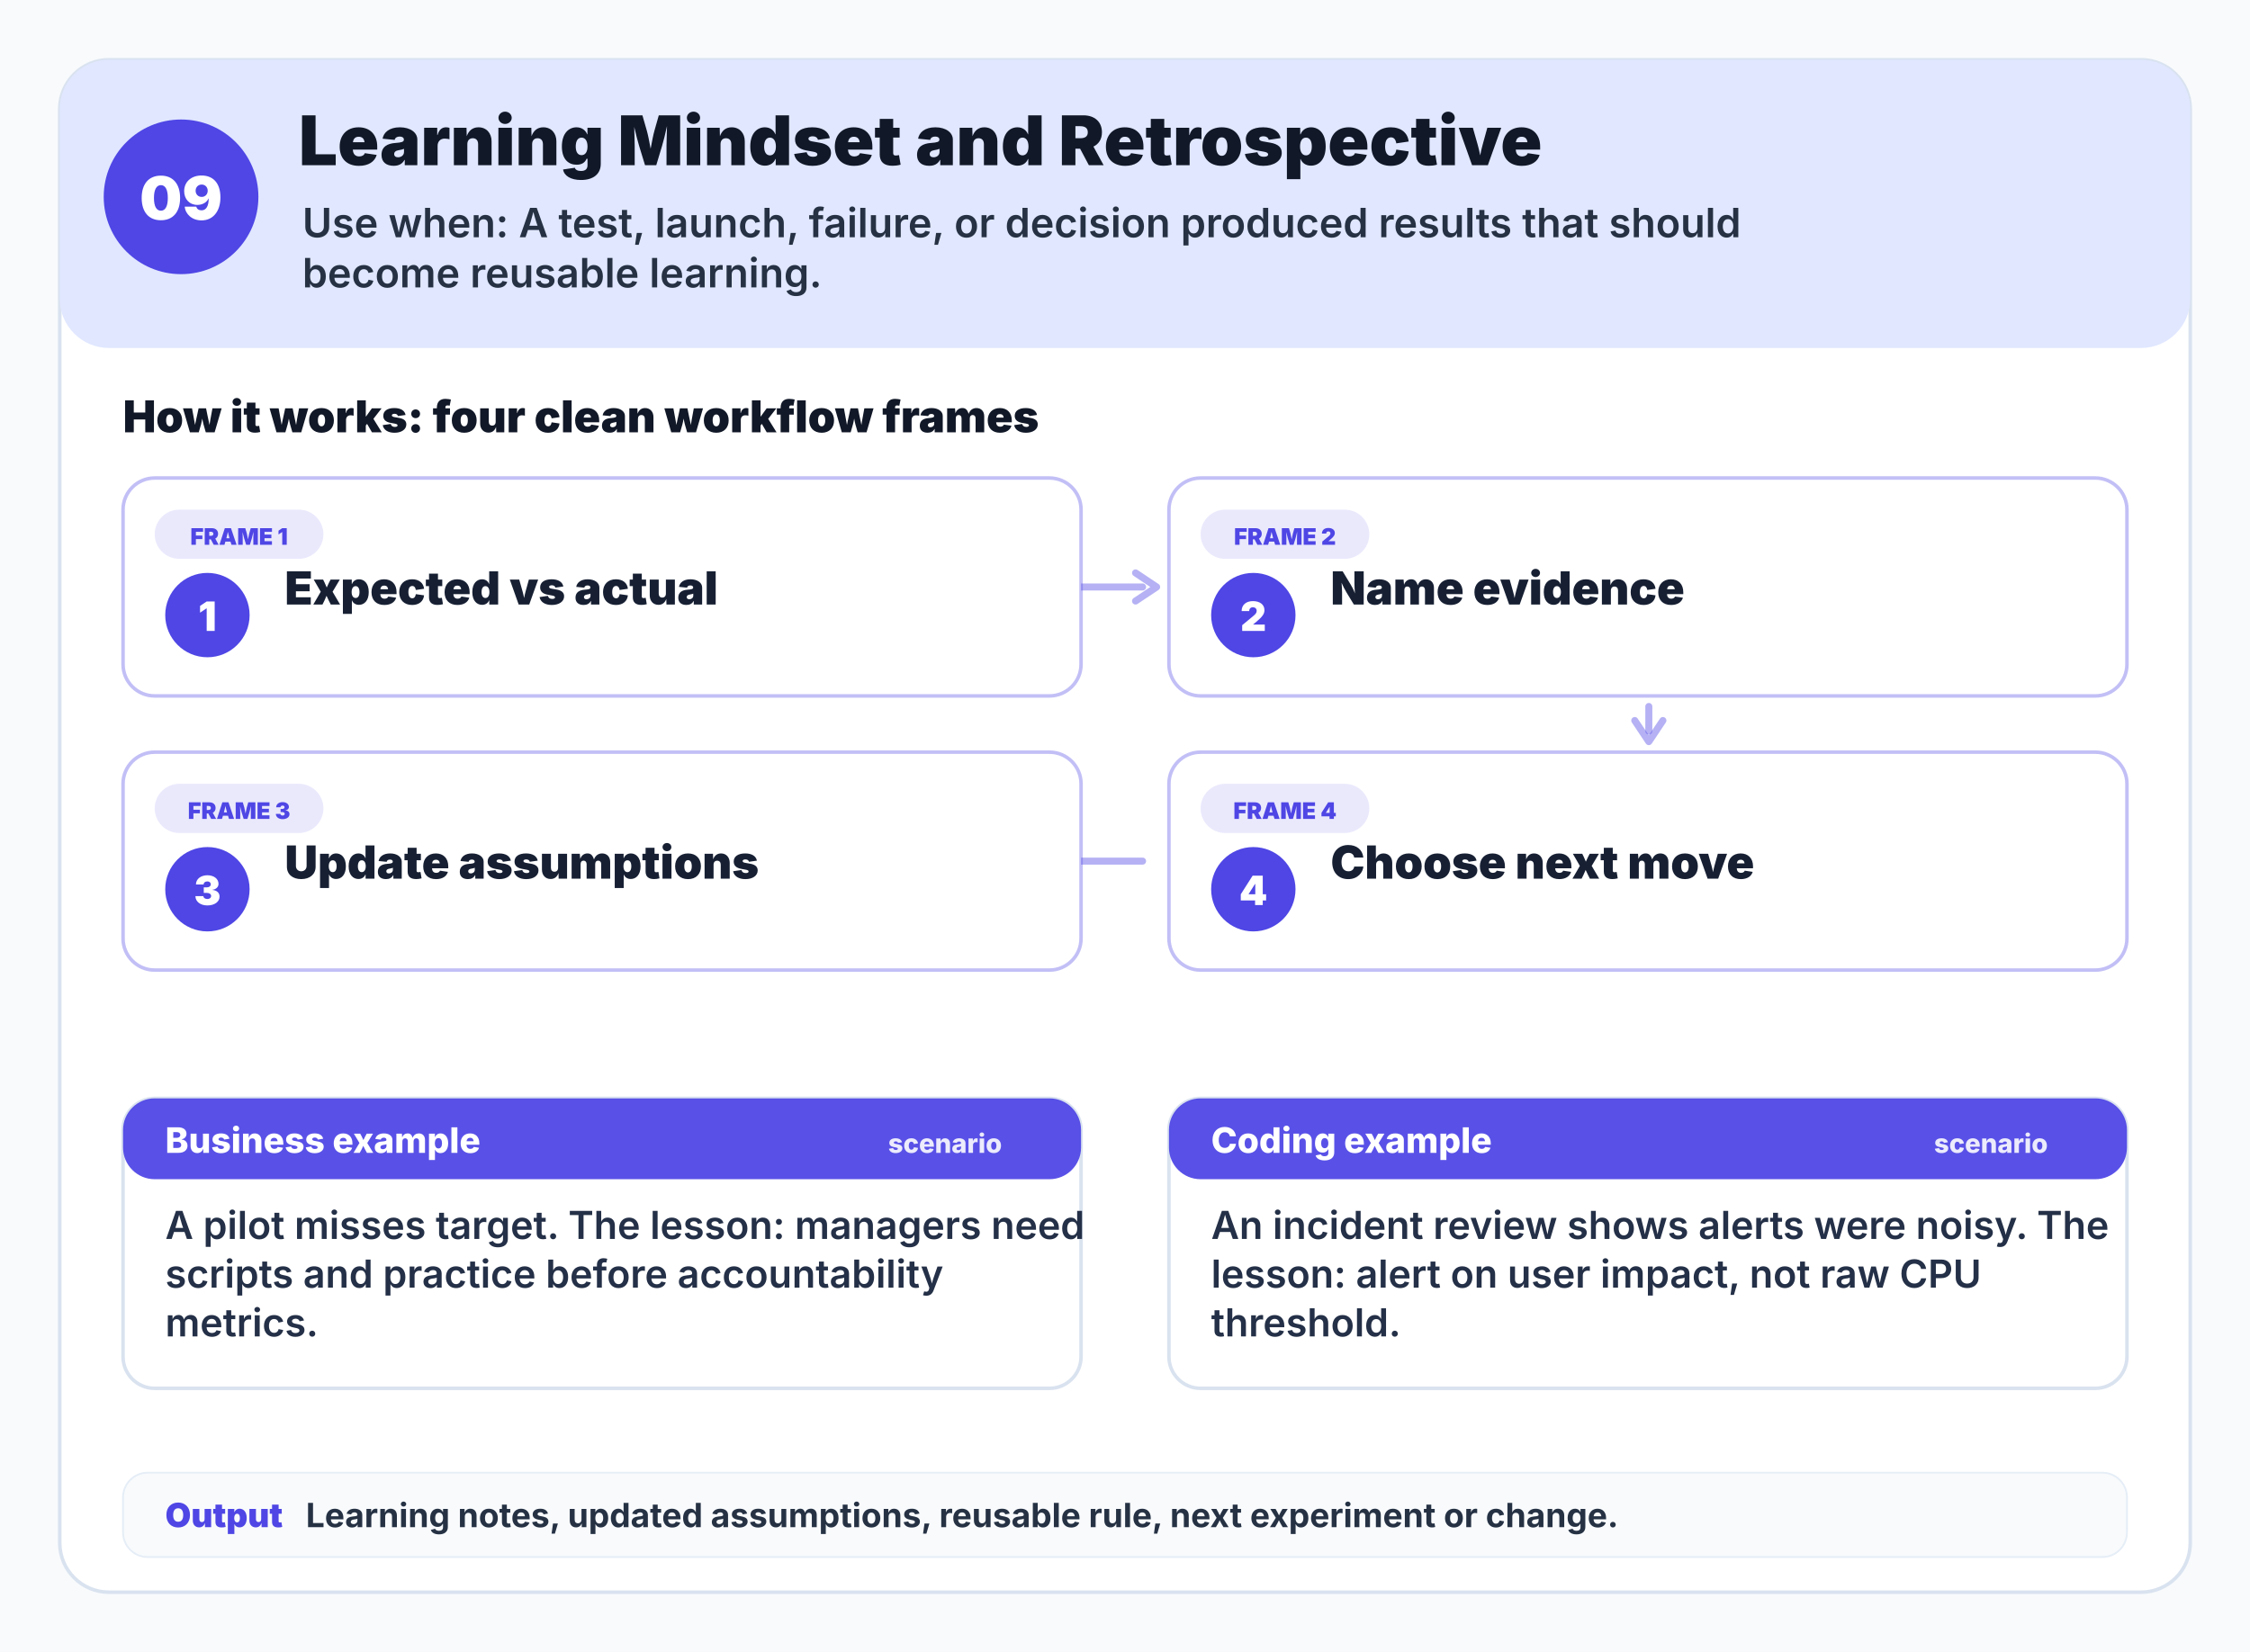
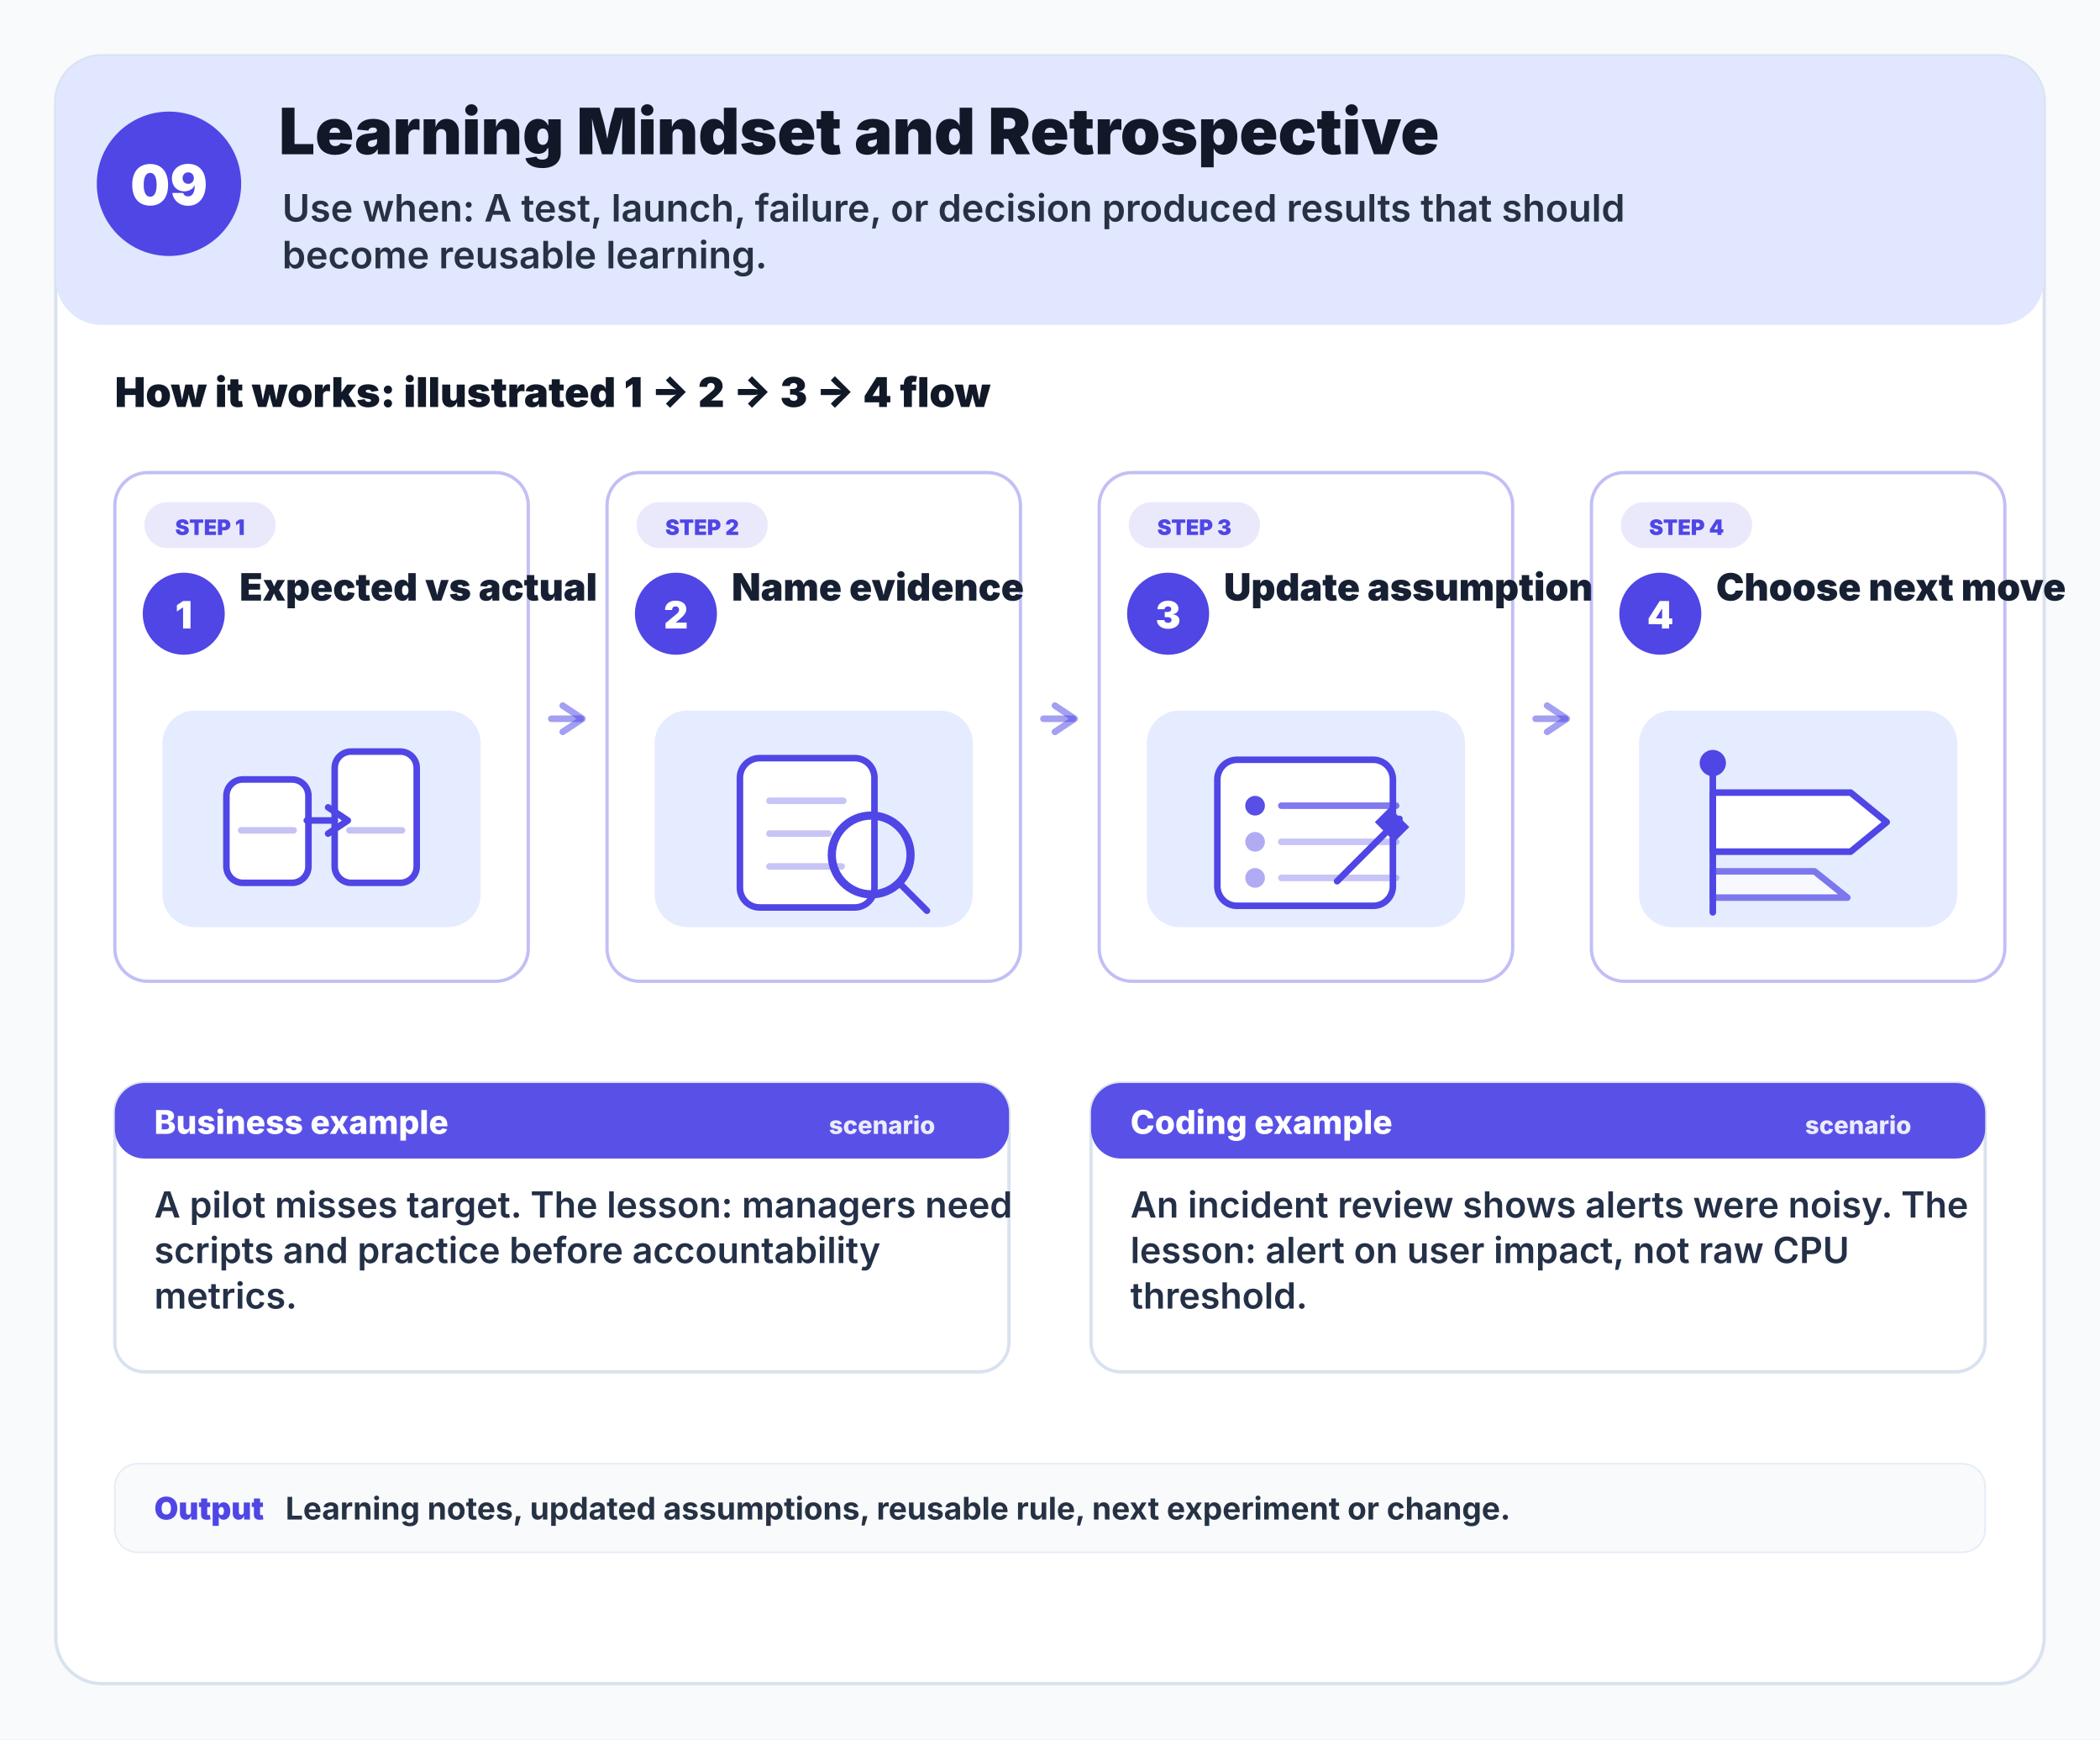
- <svg xmlns="http://www.w3.org/2000/svg" width="1280" height="940" viewBox="0 0 1280 940" role="img" aria-labelledby="title desc">
+ <svg xmlns="http://www.w3.org/2000/svg" width="1280" height="1060" viewBox="0 0 1280 1060" role="img" aria-labelledby="title desc">
  <style>
-     .frame-card .frame-bg { transition: stroke-width 160ms ease, filter 160ms ease, transform 160ms ease; }
+     .frame-card .frame-bg { transition: stroke-width 160ms ease, filter 160ms ease; }
    .frame-card:hover .frame-bg { stroke-width: 4; filter: url(#softShadow); }
    @media (prefers-reduced-motion: reduce) {
      .frame-card .frame-bg { transition: none; }
    }
  </style>
  <defs>
    <filter id="softShadow" x="-8%" y="-18%" width="116%" height="140%">
      <feDropShadow dx="0" dy="8" stdDeviation="8" flood-color="#0f172a" flood-opacity="0.13" />
    </filter>
  </defs>
-   <rect width="1280" height="940" fill="#f8fafc" />
-   <rect x="34" y="34" width="1212" height="872" rx="28" fill="#ffffff" stroke="#d9e2ef" stroke-width="2" />
+   <rect width="1280" height="1060" fill="#f8fafc" />
+   <rect x="34" y="34" width="1212" height="992" rx="28" fill="#ffffff" stroke="#d9e2ef" stroke-width="2" />
  <rect x="34" y="34" width="1212" height="164" rx="28" fill="#e0e7ff" />
  <circle cx="103" cy="112" r="44" fill="#4f46e5" />
  <text x="103" y="125" text-anchor="middle" font-size="34" font-weight="900" fill="#ffffff" font-family="Inter, ui-sans-serif, system-ui">09</text>
  <text x="170" y="94" font-size="39" font-weight="900" fill="#111827" font-family="Inter, ui-sans-serif, system-ui">Learning Mindset and Retrospective</text>
-   <text x="172" y="135" font-size="23" font-weight="560" fill="#263244" font-family="Inter, ui-sans-serif, system-ui, -apple-system, BlinkMacSystemFont, Segoe UI, Arial, sans-serif">
+   <text x="172" y="135" text-anchor="start" font-size="23" font-weight="560" fill="#263244" font-family="Inter, ui-sans-serif, system-ui, -apple-system, BlinkMacSystemFont, Segoe UI, Arial, sans-serif">
    <tspan x="172" dy="0">Use when: A test, launch, failure, or decision produced results that should</tspan>
    <tspan x="172" dy="28.52">become reusable learning.</tspan>
  </text>
-   <text x="70" y="246" font-size="25" font-weight="900" fill="#111827" font-family="Inter, ui-sans-serif, system-ui">How it works: four clean workflow frames</text>
-   <path d="M 604 334 H 650" stroke="#4f46e5" stroke-width="4" stroke-linecap="round" opacity="0.42" />
-   <path d="M 646 326 L 658 334 L 646 342" fill="none" stroke="#4f46e5" stroke-width="4" stroke-linecap="round" stroke-linejoin="round" opacity="0.42" />
-   <path d="M 938 402 V 416" stroke="#4f46e5" stroke-width="4" stroke-linecap="round" opacity="0.42" />
-   <path d="M 930 410 L 938 422 L 946 410" fill="none" stroke="#4f46e5" stroke-width="4" stroke-linecap="round" stroke-linejoin="round" opacity="0.42" />
-   <path d="M 650 490 H 604" stroke="#4f46e5" stroke-width="4" stroke-linecap="round" opacity="0.42" />
-   <path d="M 610 482 L 598 490 L 610 498" fill="none" stroke="#4f46e5" stroke-width="4" stroke-linecap="round" stroke-linejoin="round" opacity="0.42" />
+   <text x="70" y="248" font-size="25" font-weight="900" fill="#111827" font-family="Inter, ui-sans-serif, system-ui">How it works: illustrated 1 -&gt; 2 -&gt; 3 -&gt; 4 flow</text>
  <g class="frame-card">
-     <rect class="frame-bg" x="70" y="272" width="545" height="124" rx="18" fill="#ffffff" stroke="#4f46e5" stroke-opacity="0.34" stroke-width="2" />
-     <rect x="88" y="290" width="96" height="28" rx="14" fill="#4f46e5" opacity="0.12" />
-     <text x="136" y="310" text-anchor="middle" font-size="13" font-weight="900" fill="#4f46e5" letter-spacing="0" font-family="Inter, ui-sans-serif, system-ui">FRAME 1</text>
-     <circle cx="118" cy="350" r="24" fill="#4f46e5" />
-     <text x="118" y="359" text-anchor="middle" font-size="23" font-weight="900" fill="#ffffff" font-family="Inter, ui-sans-serif, system-ui">1</text>
-     <text x="162" y="344" font-size="26" font-weight="850" fill="#172033" font-family="Inter, ui-sans-serif, system-ui, -apple-system, BlinkMacSystemFont, Segoe UI, Arial, sans-serif">
-       <tspan x="162" dy="0">Expected vs actual</tspan>
+     <rect class="frame-bg" x="70" y="288" width="252" height="310" rx="20" fill="#ffffff" stroke="#4f46e5" stroke-opacity="0.34" stroke-width="2" />
+     <rect x="88" y="306" width="80" height="28" rx="14" fill="#4f46e5" opacity="0.12" />
+     <text x="128" y="326" text-anchor="middle" font-size="13" font-weight="900" fill="#4f46e5" letter-spacing="0" font-family="Inter, ui-sans-serif, system-ui">STEP 1</text>
+     <circle cx="112" cy="374" r="25" fill="#4f46e5" />
+     <text x="112" y="383" text-anchor="middle" font-size="23" font-weight="900" fill="#ffffff" font-family="Inter, ui-sans-serif, system-ui">1</text>
+     <text x="146" y="366" text-anchor="start" font-size="23" font-weight="850" fill="#172033" font-family="Inter, ui-sans-serif, system-ui, -apple-system, BlinkMacSystemFont, Segoe UI, Arial, sans-serif">
+       <tspan x="146" dy="0">Expected vs actual</tspan>
    </text>
+     <g class="step-art">
+       <rect x="99" y="433" width="194" height="132" rx="20" fill="#e0e7ff" opacity="0.8" />
+       <g transform="translate(99, 433)">
+         <rect x="39" y="42" width="50" height="63" rx="10" fill="#ffffff" stroke="#4f46e5" stroke-width="4" />
+         <rect x="105" y="25" width="50" height="80" rx="10" fill="#ffffff" stroke="#4f46e5" stroke-width="4" />
+         <path d="M 48 73 H 80 M 114 73 H 146" stroke="#4f46e5" stroke-width="4" stroke-linecap="round" stroke-linejoin="round" fill="none" opacity="0.33" />
+         <path d="M 88 67 H 105" stroke="#4f46e5" stroke-width="4" stroke-linecap="round" stroke-linejoin="round" fill="none" />
+         <path d="M 101 59 L 113 67 L 101 75" fill="none" stroke="#4f46e5" stroke-width="4" stroke-linecap="round" stroke-linejoin="round" />
+       </g>
+     </g>
  </g>
  <g class="frame-card">
-     <rect class="frame-bg" x="665" y="272" width="545" height="124" rx="18" fill="#ffffff" stroke="#4f46e5" stroke-opacity="0.34" stroke-width="2" />
-     <rect x="683" y="290" width="96" height="28" rx="14" fill="#4f46e5" opacity="0.12" />
-     <text x="731" y="310" text-anchor="middle" font-size="13" font-weight="900" fill="#4f46e5" letter-spacing="0" font-family="Inter, ui-sans-serif, system-ui">FRAME 2</text>
-     <circle cx="713" cy="350" r="24" fill="#4f46e5" />
-     <text x="713" y="359" text-anchor="middle" font-size="23" font-weight="900" fill="#ffffff" font-family="Inter, ui-sans-serif, system-ui">2</text>
-     <text x="757" y="344" font-size="26" font-weight="850" fill="#172033" font-family="Inter, ui-sans-serif, system-ui, -apple-system, BlinkMacSystemFont, Segoe UI, Arial, sans-serif">
-       <tspan x="757" dy="0">Name evidence</tspan>
+     <rect class="frame-bg" x="370" y="288" width="252" height="310" rx="20" fill="#ffffff" stroke="#4f46e5" stroke-opacity="0.34" stroke-width="2" />
+     <rect x="388" y="306" width="80" height="28" rx="14" fill="#4f46e5" opacity="0.12" />
+     <text x="428" y="326" text-anchor="middle" font-size="13" font-weight="900" fill="#4f46e5" letter-spacing="0" font-family="Inter, ui-sans-serif, system-ui">STEP 2</text>
+     <circle cx="412" cy="374" r="25" fill="#4f46e5" />
+     <text x="412" y="383" text-anchor="middle" font-size="23" font-weight="900" fill="#ffffff" font-family="Inter, ui-sans-serif, system-ui">2</text>
+     <text x="446" y="366" text-anchor="start" font-size="23" font-weight="850" fill="#172033" font-family="Inter, ui-sans-serif, system-ui, -apple-system, BlinkMacSystemFont, Segoe UI, Arial, sans-serif">
+       <tspan x="446" dy="0">Name evidence</tspan>
    </text>
+     <g class="step-art">
+       <rect x="399" y="433" width="194" height="132" rx="20" fill="#e0e7ff" opacity="0.8" />
+       <g transform="translate(399, 433)">
+         <rect x="52" y="29" width="82" height="91" rx="12" fill="#ffffff" stroke="#4f46e5" stroke-width="4" />
+         <path d="M 70 55 H 115 M 70 75 H 106 M 70 95 H 114" stroke="#4f46e5" stroke-width="4" stroke-linecap="round" stroke-linejoin="round" fill="none" opacity="0.32" />
+         <circle cx="132" cy="88" r="24" fill="none" stroke="#4f46e5" stroke-width="5" />
+         <path d="M 149 105 L 166 122" stroke="#4f46e5" stroke-width="4" stroke-linecap="round" stroke-linejoin="round" fill="none" />
+       </g>
+     </g>
  </g>
  <g class="frame-card">
-     <rect class="frame-bg" x="70" y="428" width="545" height="124" rx="18" fill="#ffffff" stroke="#4f46e5" stroke-opacity="0.34" stroke-width="2" />
-     <rect x="88" y="446" width="96" height="28" rx="14" fill="#4f46e5" opacity="0.12" />
-     <text x="136" y="466" text-anchor="middle" font-size="13" font-weight="900" fill="#4f46e5" letter-spacing="0" font-family="Inter, ui-sans-serif, system-ui">FRAME 3</text>
-     <circle cx="118" cy="506" r="24" fill="#4f46e5" />
-     <text x="118" y="515" text-anchor="middle" font-size="23" font-weight="900" fill="#ffffff" font-family="Inter, ui-sans-serif, system-ui">3</text>
-     <text x="162" y="500" font-size="26" font-weight="850" fill="#172033" font-family="Inter, ui-sans-serif, system-ui, -apple-system, BlinkMacSystemFont, Segoe UI, Arial, sans-serif">
-       <tspan x="162" dy="0">Update assumptions</tspan>
+     <rect class="frame-bg" x="670" y="288" width="252" height="310" rx="20" fill="#ffffff" stroke="#4f46e5" stroke-opacity="0.34" stroke-width="2" />
+     <rect x="688" y="306" width="80" height="28" rx="14" fill="#4f46e5" opacity="0.12" />
+     <text x="728" y="326" text-anchor="middle" font-size="13" font-weight="900" fill="#4f46e5" letter-spacing="0" font-family="Inter, ui-sans-serif, system-ui">STEP 3</text>
+     <circle cx="712" cy="374" r="25" fill="#4f46e5" />
+     <text x="712" y="383" text-anchor="middle" font-size="23" font-weight="900" fill="#ffffff" font-family="Inter, ui-sans-serif, system-ui">3</text>
+     <text x="746" y="366" text-anchor="start" font-size="23" font-weight="850" fill="#172033" font-family="Inter, ui-sans-serif, system-ui, -apple-system, BlinkMacSystemFont, Segoe UI, Arial, sans-serif">
+       <tspan x="746" dy="0">Update assumptions</tspan>
    </text>
+     <g class="step-art">
+       <rect x="699" y="433" width="194" height="132" rx="20" fill="#e0e7ff" opacity="0.8" />
+       <g transform="translate(699, 433)">
+         <rect x="43" y="30" width="107" height="89" rx="12" fill="#ffffff" stroke="#4f46e5" stroke-width="4" />
+         <circle cx="66" cy="58" r="6" fill="#4f46e5" opacity="0.95" />
+         <line x1="82" y1="58" x2="152" y2="58" stroke="#4f46e5" stroke-width="4" stroke-linecap="round" stroke-linejoin="round" fill="none" opacity="0.72" />
+         <circle cx="66" cy="80" r="6" fill="#4f46e5" opacity="0.45" />
+         <line x1="82" y1="80" x2="152" y2="80" stroke="#4f46e5" stroke-width="4" stroke-linecap="round" stroke-linejoin="round" fill="none" opacity="0.32" />
+         <circle cx="66" cy="102" r="6" fill="#4f46e5" opacity="0.45" />
+         <line x1="82" y1="102" x2="152" y2="102" stroke="#4f46e5" stroke-width="4" stroke-linecap="round" stroke-linejoin="round" fill="none" opacity="0.32" />
+         <path d="M 116 104 L 154 66" stroke="#4f46e5" stroke-width="4" stroke-linecap="round" stroke-linejoin="round" fill="none" />
+         <path d="M 148 59 L 160 71 L 151 80 L 139 68 Z" fill="#4f46e5" />
+       </g>
+     </g>
  </g>
  <g class="frame-card">
-     <rect class="frame-bg" x="665" y="428" width="545" height="124" rx="18" fill="#ffffff" stroke="#4f46e5" stroke-opacity="0.34" stroke-width="2" />
-     <rect x="683" y="446" width="96" height="28" rx="14" fill="#4f46e5" opacity="0.12" />
-     <text x="731" y="466" text-anchor="middle" font-size="13" font-weight="900" fill="#4f46e5" letter-spacing="0" font-family="Inter, ui-sans-serif, system-ui">FRAME 4</text>
-     <circle cx="713" cy="506" r="24" fill="#4f46e5" />
-     <text x="713" y="515" text-anchor="middle" font-size="23" font-weight="900" fill="#ffffff" font-family="Inter, ui-sans-serif, system-ui">4</text>
-     <text x="757" y="500" font-size="26" font-weight="850" fill="#172033" font-family="Inter, ui-sans-serif, system-ui, -apple-system, BlinkMacSystemFont, Segoe UI, Arial, sans-serif">
-       <tspan x="757" dy="0">Choose next move</tspan>
+     <rect class="frame-bg" x="970" y="288" width="252" height="310" rx="20" fill="#ffffff" stroke="#4f46e5" stroke-opacity="0.34" stroke-width="2" />
+     <rect x="988" y="306" width="80" height="28" rx="14" fill="#4f46e5" opacity="0.12" />
+     <text x="1028" y="326" text-anchor="middle" font-size="13" font-weight="900" fill="#4f46e5" letter-spacing="0" font-family="Inter, ui-sans-serif, system-ui">STEP 4</text>
+     <circle cx="1012" cy="374" r="25" fill="#4f46e5" />
+     <text x="1012" y="383" text-anchor="middle" font-size="23" font-weight="900" fill="#ffffff" font-family="Inter, ui-sans-serif, system-ui">4</text>
+     <text x="1046" y="366" text-anchor="start" font-size="23" font-weight="850" fill="#172033" font-family="Inter, ui-sans-serif, system-ui, -apple-system, BlinkMacSystemFont, Segoe UI, Arial, sans-serif">
+       <tspan x="1046" dy="0">Choose next move</tspan>
    </text>
+     <g class="step-art">
+       <rect x="999" y="433" width="194" height="132" rx="20" fill="#e0e7ff" opacity="0.8" />
+       <g transform="translate(999, 433)">
+         <path d="M 45 50 H 129 L 151 68 L 129 86 H 45 Z" fill="#ffffff" stroke="#4f46e5" stroke-width="4" stroke-linejoin="round" />
+         <path d="M 45 98 H 107 L 127 114 H 45 Z" fill="#ffffff" stroke="#4f46e5" stroke-width="4" stroke-linejoin="round" opacity="0.7" />
+         <path d="M 45 32 V 123" stroke="#4f46e5" stroke-width="4" stroke-linecap="round" stroke-linejoin="round" fill="none" />
+         <circle cx="45" cy="32" r="8" fill="#4f46e5" />
+       </g>
+     </g>
  </g>
-   <rect x="70" y="625" width="545" height="165" rx="18" fill="#ffffff" stroke="#d9e2ef" stroke-width="2" />
-   <rect x="70" y="625" width="545" height="46" rx="18" fill="#4f46e5" opacity="0.94" />
-   <text x="94" y="656" font-size="20" font-weight="800" fill="#ffffff" font-family="Inter, ui-sans-serif, system-ui">Business example</text>
-   <text x="570" y="656" text-anchor="end" font-size="15" font-weight="800" fill="#ffffff" opacity="0.88" font-family="Inter, ui-sans-serif, system-ui">scenario</text>
-   <text x="94" y="705" font-size="22" font-weight="560" fill="#243047" font-family="Inter, ui-sans-serif, system-ui, -apple-system, BlinkMacSystemFont, Segoe UI, Arial, sans-serif">
+   <path d="M 336 438 H 354" stroke="#4f46e5" stroke-width="4" stroke-linecap="round" opacity="0.52" />
+   <path d="M 343 430 L 355 438 L 343 446" fill="none" stroke="#4f46e5" stroke-width="4" stroke-linecap="round" stroke-linejoin="round" opacity="0.52" />
+   <path d="M 636 438 H 654" stroke="#4f46e5" stroke-width="4" stroke-linecap="round" opacity="0.52" />
+   <path d="M 643 430 L 655 438 L 643 446" fill="none" stroke="#4f46e5" stroke-width="4" stroke-linecap="round" stroke-linejoin="round" opacity="0.52" />
+   <path d="M 936 438 H 954" stroke="#4f46e5" stroke-width="4" stroke-linecap="round" opacity="0.52" />
+   <path d="M 943 430 L 955 438 L 943 446" fill="none" stroke="#4f46e5" stroke-width="4" stroke-linecap="round" stroke-linejoin="round" opacity="0.52" />
+   <rect x="70" y="660" width="545" height="176" rx="18" fill="#ffffff" stroke="#d9e2ef" stroke-width="2" />
+   <rect x="70" y="660" width="545" height="46" rx="18" fill="#4f46e5" opacity="0.94" />
+   <text x="94" y="691" font-size="20" font-weight="800" fill="#ffffff" font-family="Inter, ui-sans-serif, system-ui">Business example</text>
+   <text x="570" y="691" text-anchor="end" font-size="15" font-weight="800" fill="#ffffff" opacity="0.88" font-family="Inter, ui-sans-serif, system-ui">scenario</text>
+   <text x="94" y="742" text-anchor="start" font-size="22" font-weight="560" fill="#243047" font-family="Inter, ui-sans-serif, system-ui, -apple-system, BlinkMacSystemFont, Segoe UI, Arial, sans-serif">
    <tspan x="94" dy="0">A pilot misses target. The lesson: managers need</tspan>
    <tspan x="94" dy="27.72">scripts and practice before accountability</tspan>
    <tspan x="94" dy="27.72">metrics.</tspan>
  </text>
-   <rect x="665" y="625" width="545" height="165" rx="18" fill="#ffffff" stroke="#d9e2ef" stroke-width="2" />
-   <rect x="665" y="625" width="545" height="46" rx="18" fill="#4f46e5" opacity="0.94" />
-   <text x="689" y="656" font-size="20" font-weight="800" fill="#ffffff" font-family="Inter, ui-sans-serif, system-ui">Coding example</text>
-   <text x="1165" y="656" text-anchor="end" font-size="15" font-weight="800" fill="#ffffff" opacity="0.88" font-family="Inter, ui-sans-serif, system-ui">scenario</text>
-   <text x="689" y="705" font-size="22" font-weight="560" fill="#243047" font-family="Inter, ui-sans-serif, system-ui, -apple-system, BlinkMacSystemFont, Segoe UI, Arial, sans-serif">
+   <rect x="665" y="660" width="545" height="176" rx="18" fill="#ffffff" stroke="#d9e2ef" stroke-width="2" />
+   <rect x="665" y="660" width="545" height="46" rx="18" fill="#4f46e5" opacity="0.94" />
+   <text x="689" y="691" font-size="20" font-weight="800" fill="#ffffff" font-family="Inter, ui-sans-serif, system-ui">Coding example</text>
+   <text x="1165" y="691" text-anchor="end" font-size="15" font-weight="800" fill="#ffffff" opacity="0.88" font-family="Inter, ui-sans-serif, system-ui">scenario</text>
+   <text x="689" y="742" text-anchor="start" font-size="22" font-weight="560" fill="#243047" font-family="Inter, ui-sans-serif, system-ui, -apple-system, BlinkMacSystemFont, Segoe UI, Arial, sans-serif">
    <tspan x="689" dy="0">An incident review shows alerts were noisy. The</tspan>
    <tspan x="689" dy="27.72">lesson: alert on user impact, not raw CPU</tspan>
    <tspan x="689" dy="27.72">threshold.</tspan>
  </text>
-   <rect x="70" y="838" width="1140" height="48" rx="14" fill="#f8fafc" stroke="#e5edf6" />
-   <text x="94" y="869" font-size="19" font-weight="900" fill="#4f46e5" font-family="Inter, ui-sans-serif, system-ui">Output</text>
-   <text x="174" y="869" font-size="19" font-weight="650" fill="#263244" font-family="Inter, ui-sans-serif, system-ui, -apple-system, BlinkMacSystemFont, Segoe UI, Arial, sans-serif">
+   <rect x="70" y="892" width="1140" height="54" rx="14" fill="#f8fafc" stroke="#e5edf6" />
+   <text x="94" y="926" font-size="19" font-weight="900" fill="#4f46e5" font-family="Inter, ui-sans-serif, system-ui">Output</text>
+   <text x="174" y="926" text-anchor="start" font-size="19" font-weight="650" fill="#263244" font-family="Inter, ui-sans-serif, system-ui, -apple-system, BlinkMacSystemFont, Segoe UI, Arial, sans-serif">
    <tspan x="174" dy="0">Learning notes, updated assumptions, reusable rule, next experiment or change.</tspan>
  </text>
</svg>
